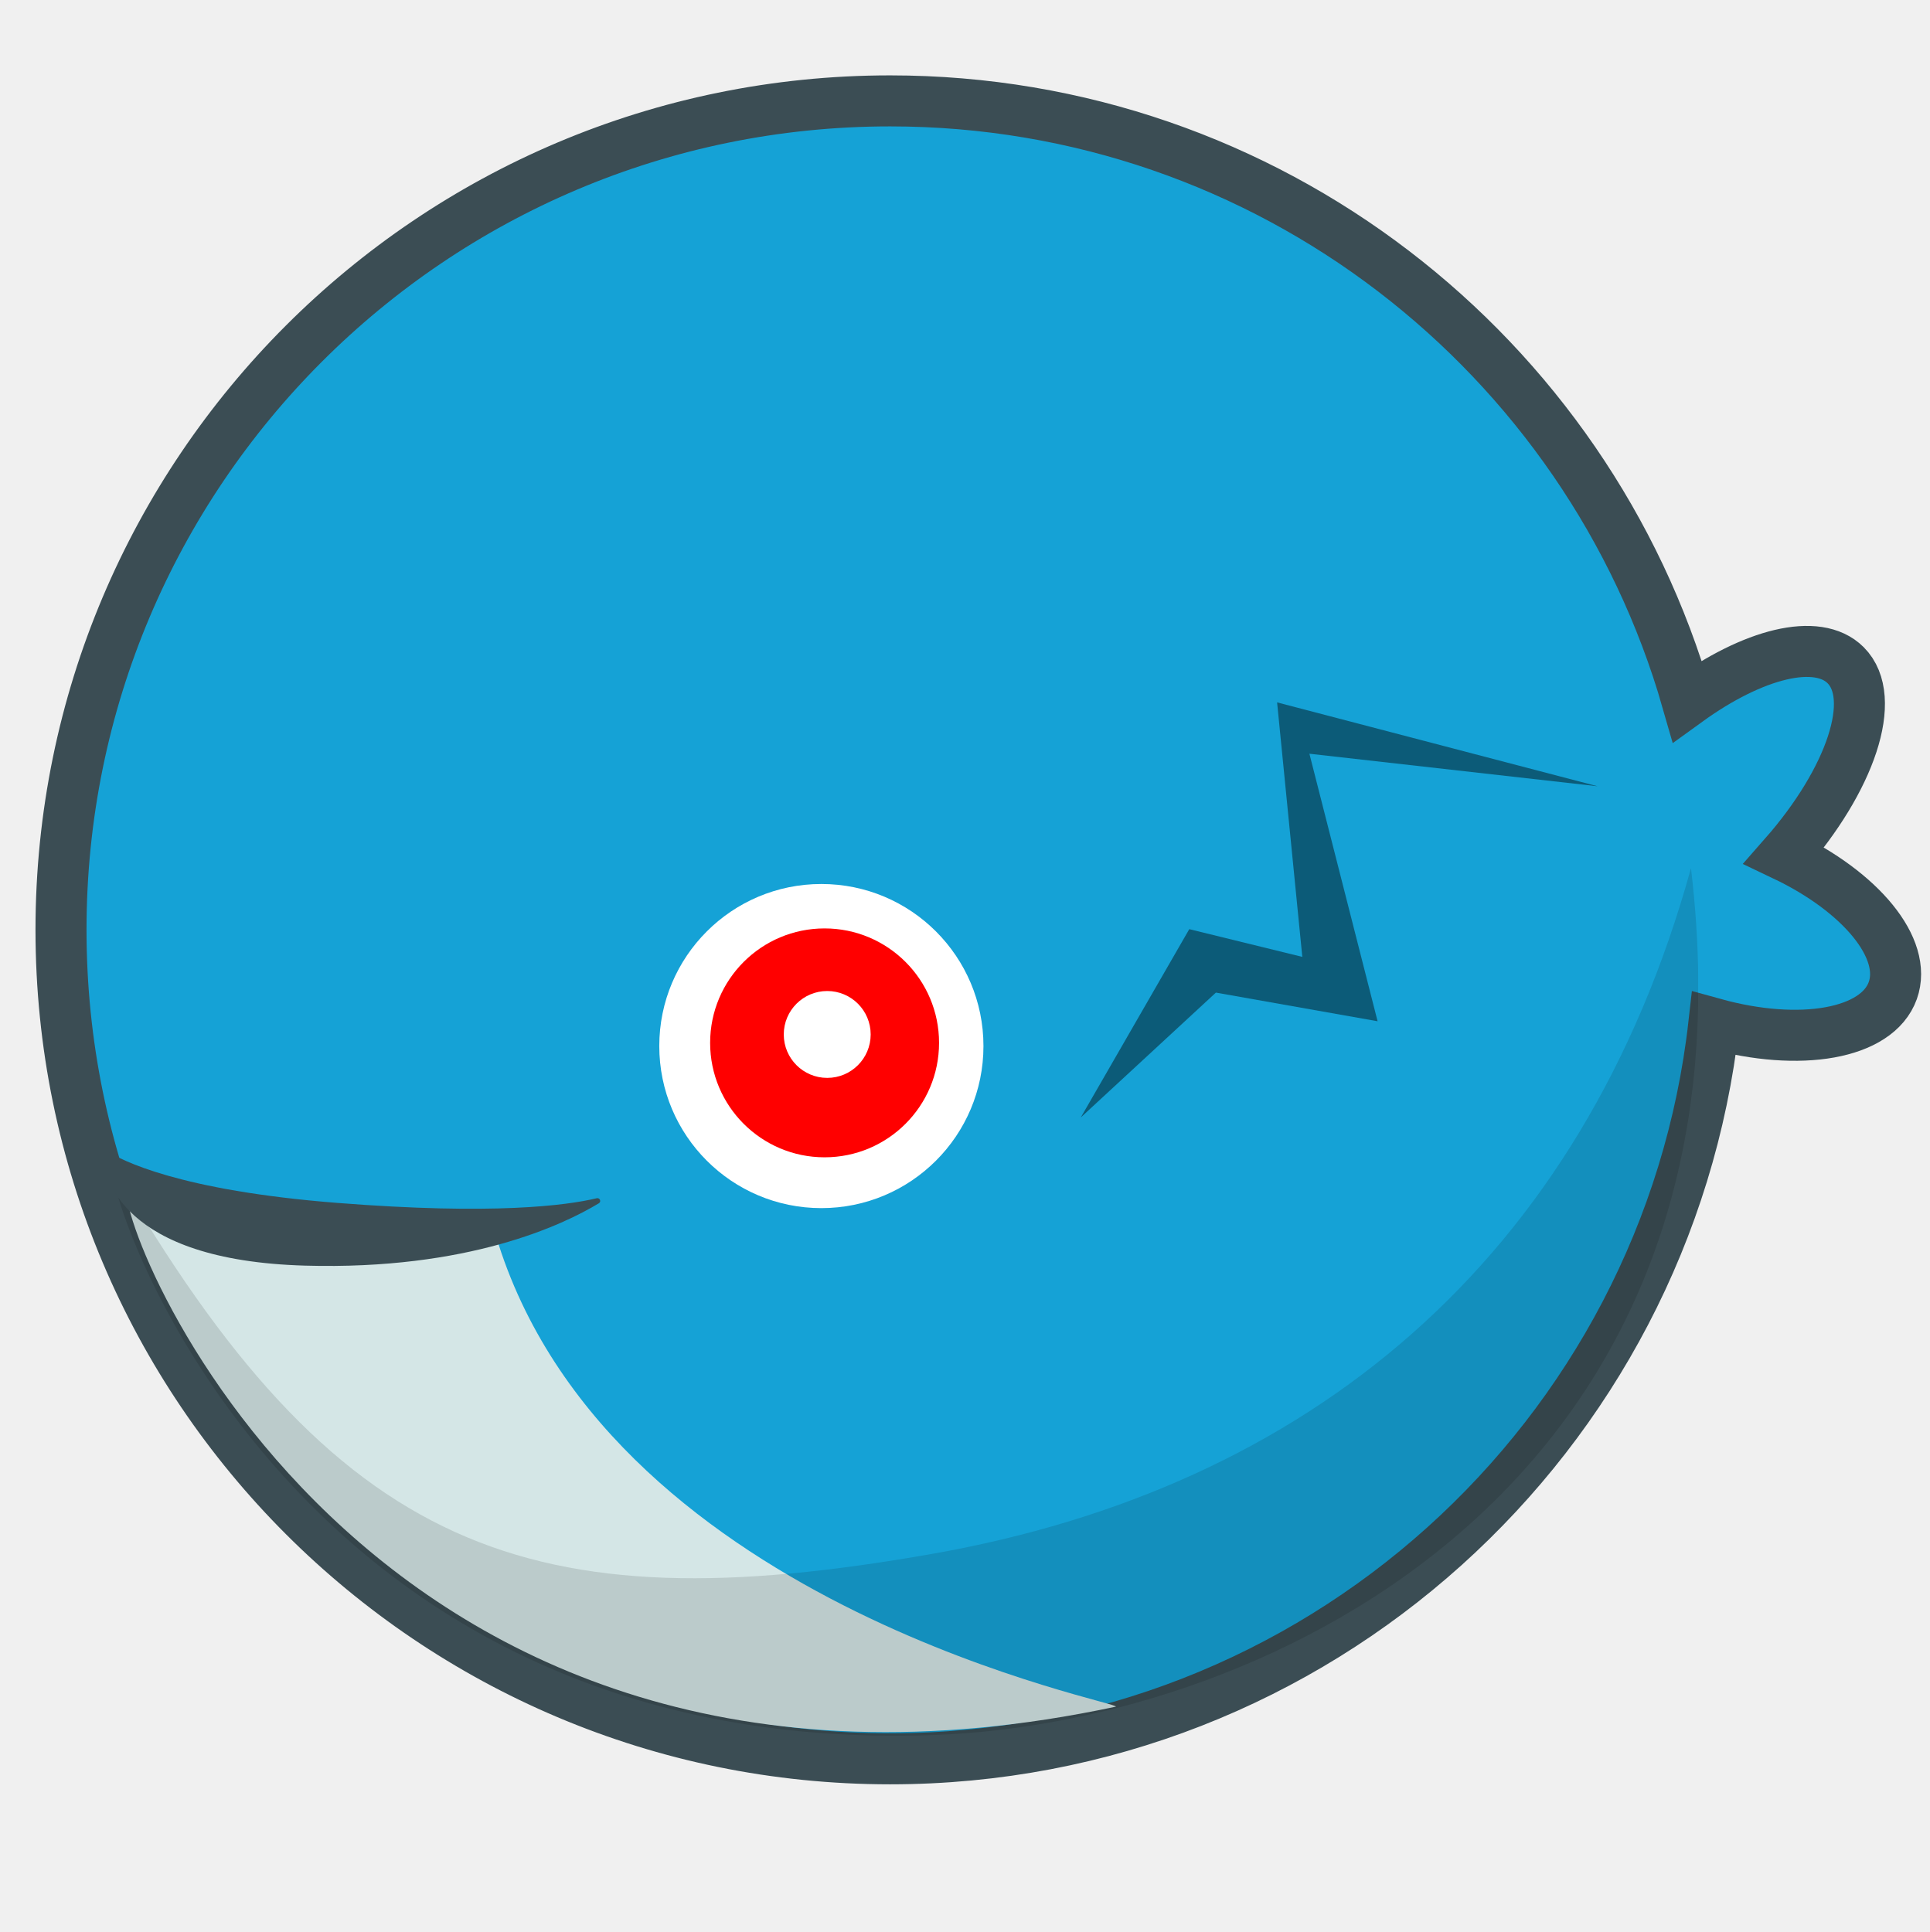
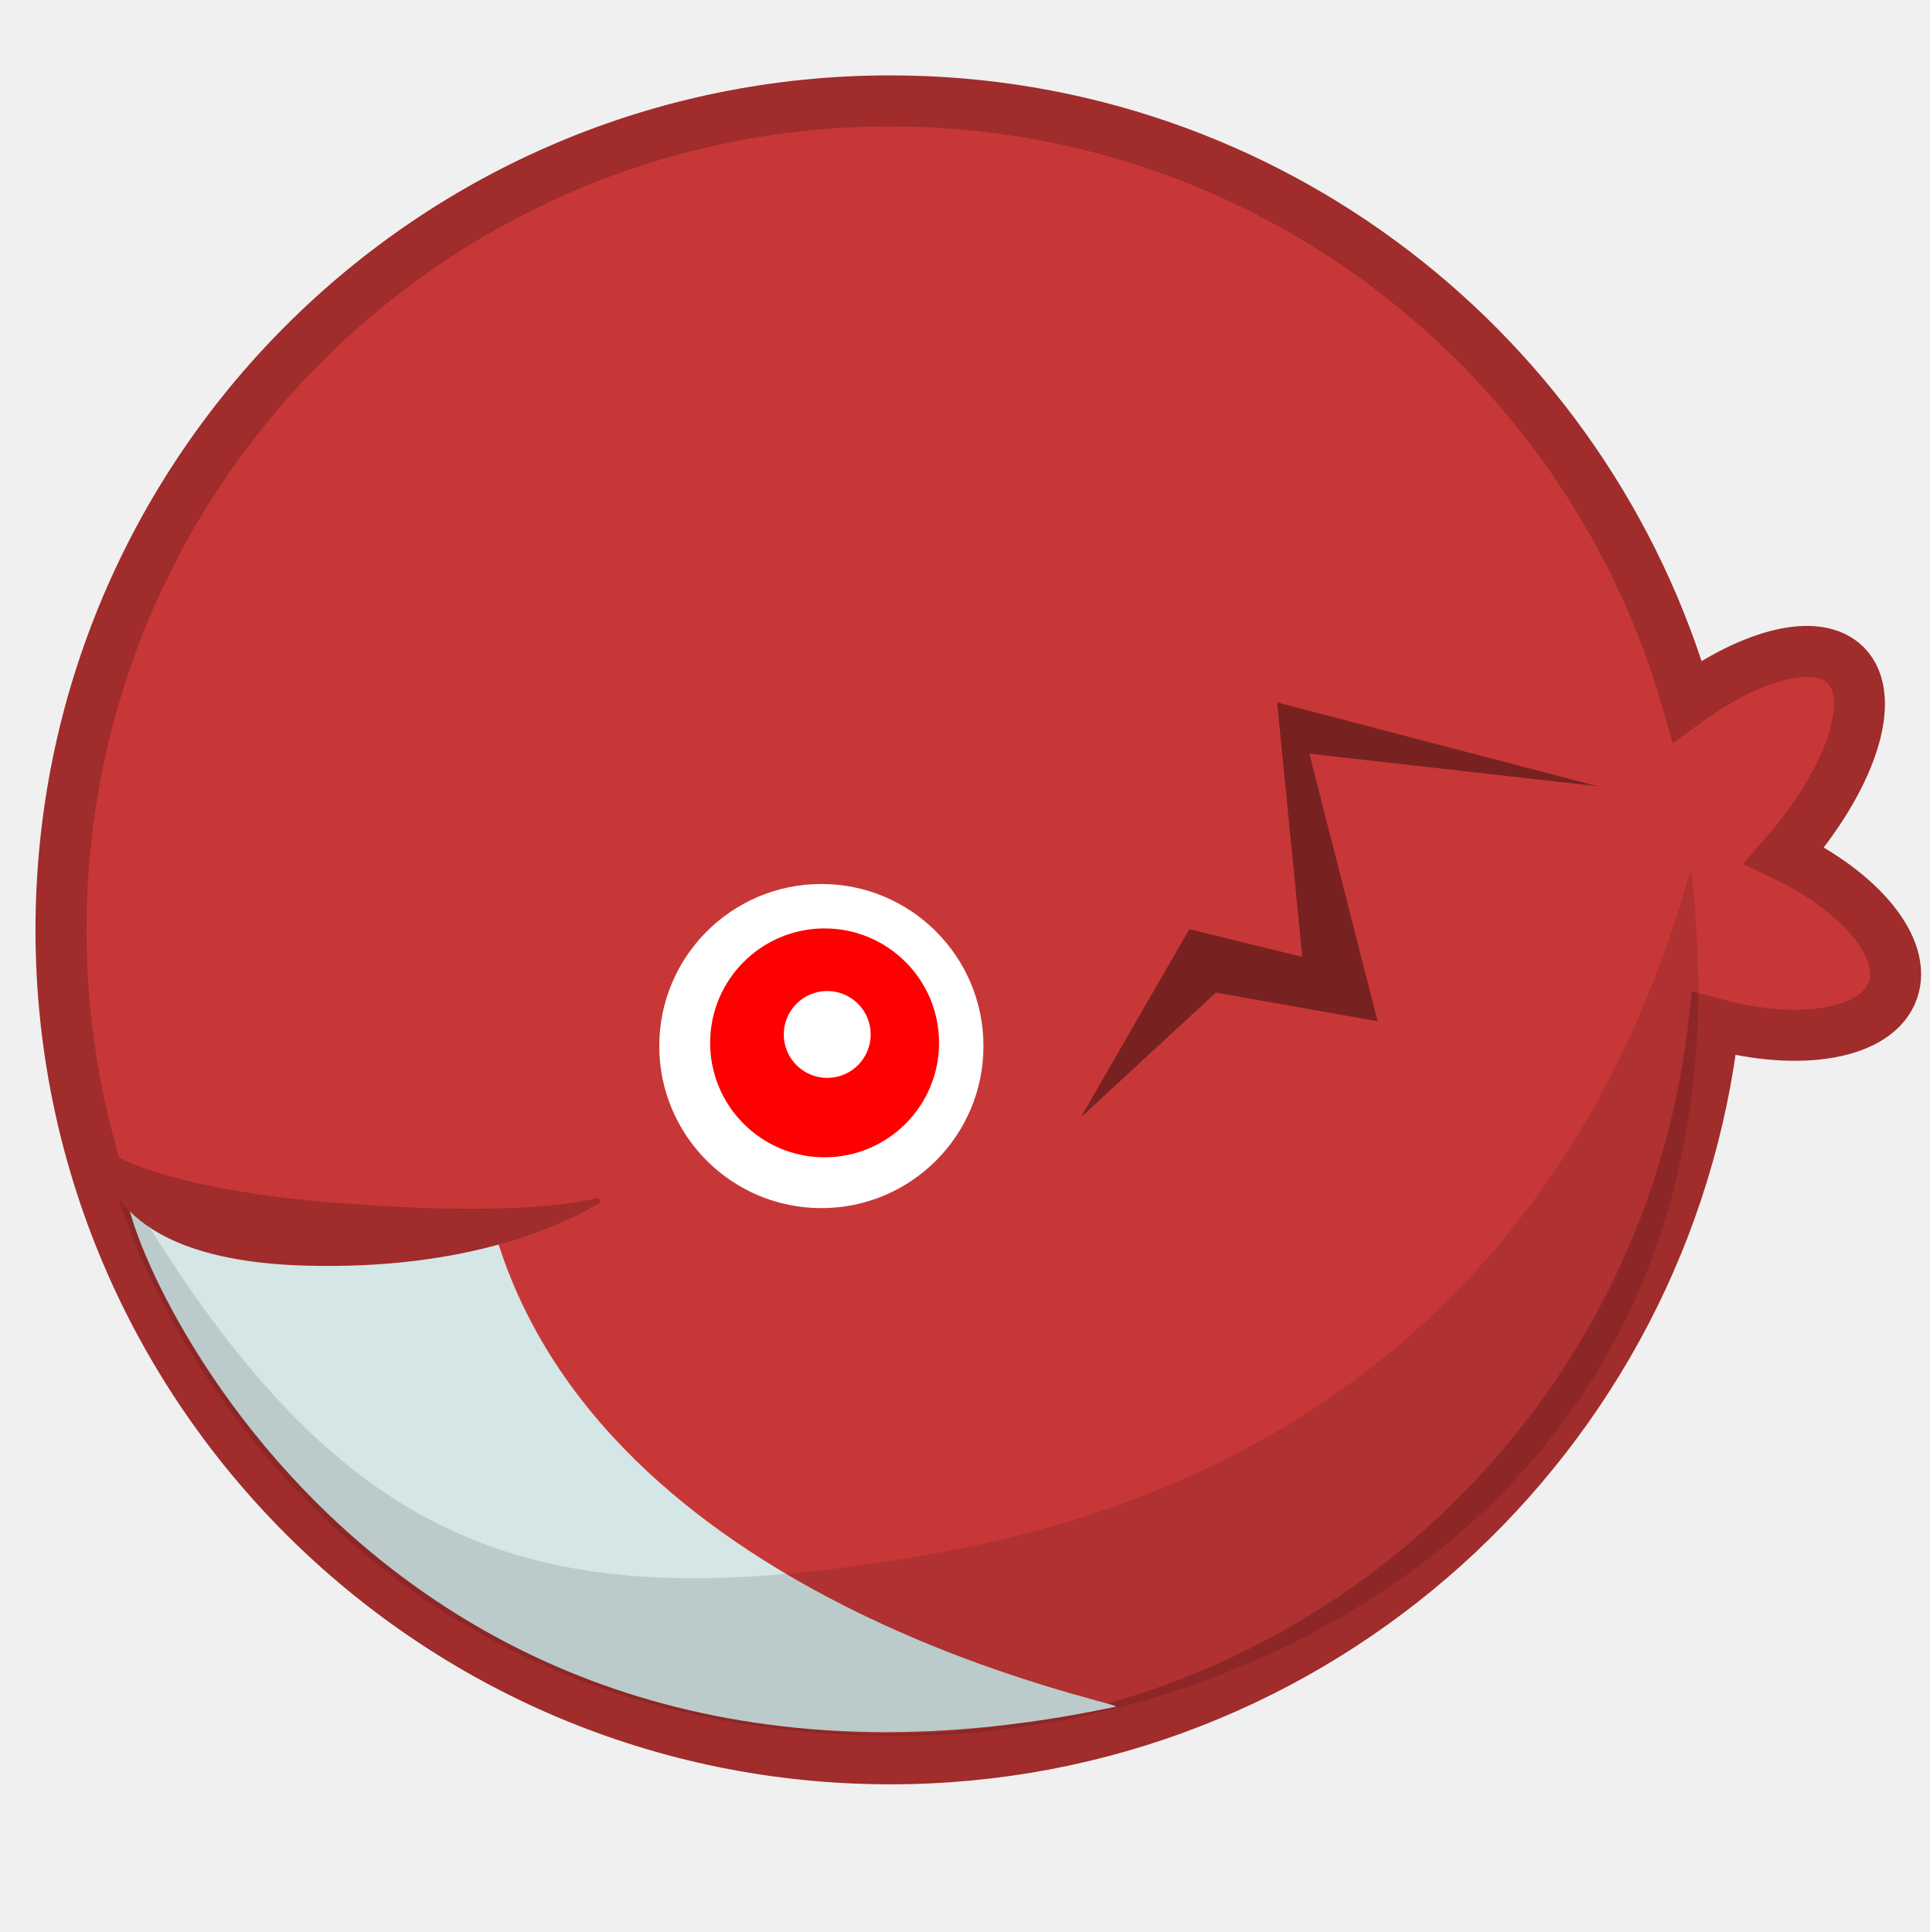
<svg xmlns="http://www.w3.org/2000/svg" id="svg2" version="1.1" xml:space="preserve" width="744.1" height="745" viewBox="0 0 744.1 745">
  <defs id="defs6">
    <clipPath clipPathUnits="userSpaceOnUse" id="clipPath16">
      <path d="m 0,596 595.28,0 0,-596 L 0,0 0,596 Z" id="path18" />
    </clipPath>
    <clipPath clipPathUnits="userSpaceOnUse" id="clipPath24">
      <path d="m 124.39,410.215 346.5,0 0,-239.25 -346.5,0 0,239.25 z" id="path26" />
    </clipPath>
    <clipPath clipPathUnits="userSpaceOnUse" id="clipPath42">
      <path d="m 0,596 595.28,0 0,-596 L 0,0 0,596 Z" id="path44" />
    </clipPath>
    <clipPath clipPathUnits="userSpaceOnUse" id="clipPath58">
      <path d="m 0,596 595.28,0 0,-596 L 0,0 0,596 Z" id="path60" />
    </clipPath>
    <clipPath clipPathUnits="userSpaceOnUse" id="clipPath66">
      <path d="m 82.39,485.625 490.5,0 0,-348.75 -490.5,0 0,348.75 z" id="path68" />
    </clipPath>
    <clipPath clipPathUnits="userSpaceOnUse" id="clipPath84">
      <path d="m 0,596 595.28,0 0,-596 L 0,0 0,596 Z" id="path86" />
    </clipPath>
    <clipPath clipPathUnits="userSpaceOnUse" id="clipPath96">
      <path d="m 0,596 595.28,0 0,-596 L 0,0 0,596 Z" id="path98" />
    </clipPath>
    <clipPath clipPathUnits="userSpaceOnUse" id="clipPath104">
      <path d="m 170.249,305.25 186.489,0 0,-102.031 -186.489,0 0,102.031 z" id="path106" />
    </clipPath>
    <clipPath clipPathUnits="userSpaceOnUse" id="clipPath120">
      <path d="m 0,596 595.28,0 0,-596 L 0,0 0,596 Z" id="path122" />
    </clipPath>
    <clipPath clipPathUnits="userSpaceOnUse" id="clipPath140">
      <path d="m 0,596 595.28,0 0,-596 L 0,0 0,596 Z" id="path142" />
    </clipPath>
  </defs>
  <g id="g10" transform="matrix(1.25,0,0,-1.25,0,745)">
    <g id="g12">
      <g id="g14" clip-path="url(#clipPath16)">
        <g id="g20">
          <g id="g22" />
          <g id="g28">
            <g clip-path="url(#clipPath24)" id="g30" style="opacity:0.39">
              <g id="g32">
                <g transform="matrix(346.5,0,0,239.25,124.39,170.9648)" id="g34" />
              </g>
            </g>
          </g>
        </g>
      </g>
    </g>
    <g id="g38" transform="matrix(2.623022,0,0,2.623022,-411.909,-472.5086)">
      <g id="g40" clip-path="url(#clipPath42)">
        <g id="g46" transform="translate(366.8394,306.7531)">
-           <path d="m 0,0 c 7.824,8.909 11.075,18.519 7.223,22.372 -3.316,3.315 -10.899,1.364 -18.627,-4.228 -11.676,40.762 -49.219,70.596 -93.733,70.596 -53.844,0 -97.493,-43.649 -97.493,-97.493 0,-53.844 43.649,-97.493 97.493,-97.493 50.117,0 91.394,37.818 96.869,86.472 10.109,-2.797 19.195,-1.261 21.036,3.882 C 14.543,-10.933 8.994,-4.283 0,0" style="fill:#15a2d6;fill-opacity:1;fill-rule:nonzero;stroke:none" id="path48" />
+           <path d="m 0,0 c 7.824,8.909 11.075,18.519 7.223,22.372 -3.316,3.315 -10.899,1.364 -18.627,-4.228 -11.676,40.762 -49.219,70.596 -93.733,70.596 -53.844,0 -97.493,-43.649 -97.493,-97.493 0,-53.844 43.649,-97.493 97.493,-97.493 50.117,0 91.394,37.818 96.869,86.472 10.109,-2.797 19.195,-1.261 21.036,3.882 C 14.543,-10.933 8.994,-4.283 0,0" style="fill:#c83737;fill-opacity:1;fill-rule:nonzero;stroke:none" id="path48" />
        </g>
        <g id="g50" transform="translate(366.8394,306.7531)">
-           <path d="m 0,0 c 7.824,8.909 11.075,18.519 7.223,22.372 -3.316,3.315 -10.899,1.364 -18.627,-4.228 -11.676,40.762 -49.219,70.596 -93.733,70.596 -53.844,0 -97.493,-43.649 -97.493,-97.493 0,-53.844 43.649,-97.493 97.493,-97.493 50.117,0 91.394,37.818 96.869,86.472 10.109,-2.797 19.195,-1.261 21.036,3.882 C 14.543,-10.933 8.994,-4.283 0,0 Z" style="fill:none;stroke:#3b4d54;stroke-width:6;stroke-linecap:butt;stroke-linejoin:miter;stroke-miterlimit:10;stroke-dasharray:none;stroke-opacity:1" id="path52" />
+           <path d="m 0,0 c 7.824,8.909 11.075,18.519 7.223,22.372 -3.316,3.315 -10.899,1.364 -18.627,-4.228 -11.676,40.762 -49.219,70.596 -93.733,70.596 -53.844,0 -97.493,-43.649 -97.493,-97.493 0,-53.844 43.649,-97.493 97.493,-97.493 50.117,0 91.394,37.818 96.869,86.472 10.109,-2.797 19.195,-1.261 21.036,3.882 C 14.543,-10.933 8.994,-4.283 0,0 Z" style="fill:none;stroke:#a02c2c;stroke-width:6;stroke-linecap:butt;stroke-linejoin:miter;stroke-miterlimit:10;stroke-dasharray:none;stroke-opacity:1" id="path52" />
        </g>
      </g>
    </g>
    <g id="g54">
      <g id="g56" clip-path="url(#clipPath58)">
        <g id="g62">
          <g id="g64" />
          <g id="g70">
            <g clip-path="url(#clipPath66)" id="g72" style="opacity:0.15">
              <g id="g74">
                <g transform="matrix(490.5,0,0,348.75,82.39,136.875)" id="g76" />
              </g>
            </g>
          </g>
        </g>
      </g>
    </g>
    <g id="g80" transform="matrix(2.623022,0,0,2.623022,-411.909,-472.5086)">
      <g id="g82" clip-path="url(#clipPath84)">
        <g id="g88" transform="translate(288.2175,206.6358)">
          <path d="m 0,0 c -89.051,-18.969 -118.619,58.458 -116.22,61.364 0.002,0.003 43.185,-5.495 43.673,-7.013 C -58.69,11.263 1.671,0.356 0,0" style="fill:#d4e6e6;fill-opacity:1;fill-rule:nonzero;stroke:none" id="path90" />
        </g>
      </g>
    </g>
    <g id="g92" transform="matrix(2.623022,0,0,2.623022,-411.909,-472.5086)">
      <g id="g94" clip-path="url(#clipPath96)">
        <g id="g100">
          <g id="g102" />
          <g id="g108">
            <g clip-path="url(#clipPath104)" id="g110" style="opacity:0.12">
              <g transform="translate(266.6658,224.613)" id="g112">
                <path d="M 0,0 C -47.471,-8.369 -70.105,0.04 -96.333,45.554 -97.938,44.373 -76.999,-24.106 0.168,-21.31 39.736,-19.877 97.847,8.369 89.209,80.637 76.394,34.276 44.156,7.784 0,0" style="fill:#000000;fill-opacity:1;fill-rule:nonzero;stroke:none" id="path114" />
              </g>
            </g>
          </g>
        </g>
      </g>
    </g>
    <g id="g116" transform="matrix(2.623022,0,0,2.623022,-411.909,-472.5086)">
      <g id="g118" clip-path="url(#clipPath120)">
        <g id="g124" transform="translate(272.6795,284.3333)">
          <path d="m 0,0 c 0,-10.527 -8.533,-19.06 -19.06,-19.06 -10.526,0 -19.06,8.533 -19.06,19.06 0,10.526 8.534,19.06 19.06,19.06 C -8.533,19.06 0,10.526 0,0" style="fill:#ffffff;fill-opacity:1;fill-rule:nonzero;stroke:none" id="path126" />
        </g>
        <g id="g128" transform="translate(267.4583,284.7083)">
          <path d="m 0,0 c 0,-7.434 -6.026,-13.46 -13.46,-13.46 -7.433,0 -13.459,6.026 -13.459,13.46 0,7.434 6.026,13.46 13.459,13.46 C -6.026,13.46 0,7.434 0,0" style="fill:#ff0000;fill-opacity:1;fill-rule:nonzero;stroke:none" id="path130" />
        </g>
        <g id="g132" transform="translate(265.6755,291.4748)">
          <path d="m -6.258,-5.777 c 0,-2.822 -2.288,-5.109 -5.109,-5.109 -2.822,0 -5.11,2.287 -5.11,5.109 0,2.822 2.288,5.109 5.11,5.109 2.821,0 5.109,-2.287 5.109,-5.109" style="fill:#ffffff;fill-opacity:1;fill-rule:nonzero;stroke:none" id="path134" />
        </g>
      </g>
    </g>
    <g id="g136" transform="matrix(2.623022,0,0,2.623022,-411.909,-472.5086)">
      <g id="g138" clip-path="url(#clipPath140)">
        <g id="g144" transform="translate(192.9201,258.5092)">
-           <path d="m 0,0 c -21.778,0.616 -23.741,10.581 -23.877,13.232 -0.013,0.265 0.277,0.43 0.499,0.286 C -21.623,12.38 -14.796,8.834 3.806,7.375 22.174,5.934 30.735,7.077 34.282,7.926 34.646,8.014 34.856,7.527 34.535,7.333 30.331,4.792 19.148,-0.542 0,0" style="fill:#3b4d54;fill-opacity:1;fill-rule:nonzero;stroke:none" id="path146" />
+           <path d="m 0,0 c -21.778,0.616 -23.741,10.581 -23.877,13.232 -0.013,0.265 0.277,0.43 0.499,0.286 C -21.623,12.38 -14.796,8.834 3.806,7.375 22.174,5.934 30.735,7.077 34.282,7.926 34.646,8.014 34.856,7.527 34.535,7.333 30.331,4.792 19.148,-0.542 0,0" style="fill:#a02c2c;fill-opacity:1;fill-rule:nonzero;stroke:none" id="path146" />
        </g>
      </g>
    </g>
-     <path transform="scale(1,-1)" style="color:#000000;clip-rule:nonzero;display:inline;overflow:visible;visibility:visible;opacity:1;isolation:auto;mix-blend-mode:normal;color-interpolation:sRGB;color-interpolation-filters:linearRGB;solid-color:#000000;solid-opacity:1;fill:#0c5b78;fill-opacity:1;fill-rule:nonzero;stroke:#21474e;stroke-width:6.847;stroke-miterlimit:4;stroke-dasharray:none;stroke-opacity:0;color-rendering:auto;image-rendering:auto;shape-rendering:auto;text-rendering:auto;enable-background:accumulate" d="m 366.818,-309.364 34.865,8.551 -7.777,-78.51 98.838,25.872 -88.874,-10.034 21.032,82.531 -49.877,-8.839 -41.669,38.513 z" id="rect4218" />
+     <path transform="scale(1,-1)" style="color:#000000;clip-rule:nonzero;display:inline;overflow:visible;visibility:visible;opacity:1;isolation:auto;mix-blend-mode:normal;color-interpolation:sRGB;color-interpolation-filters:linearRGB;solid-color:#000000;solid-opacity:1;fill:#782121;fill-opacity:1;fill-rule:nonzero;stroke:#21474e;stroke-width:6.847;stroke-miterlimit:4;stroke-dasharray:none;stroke-opacity:0;color-rendering:auto;image-rendering:auto;shape-rendering:auto;text-rendering:auto;enable-background:accumulate" d="m 366.818,-309.364 34.865,8.551 -7.777,-78.51 98.838,25.872 -88.874,-10.034 21.032,82.531 -49.877,-8.839 -41.669,38.513 z" id="rect4218" />
  </g>
</svg>
